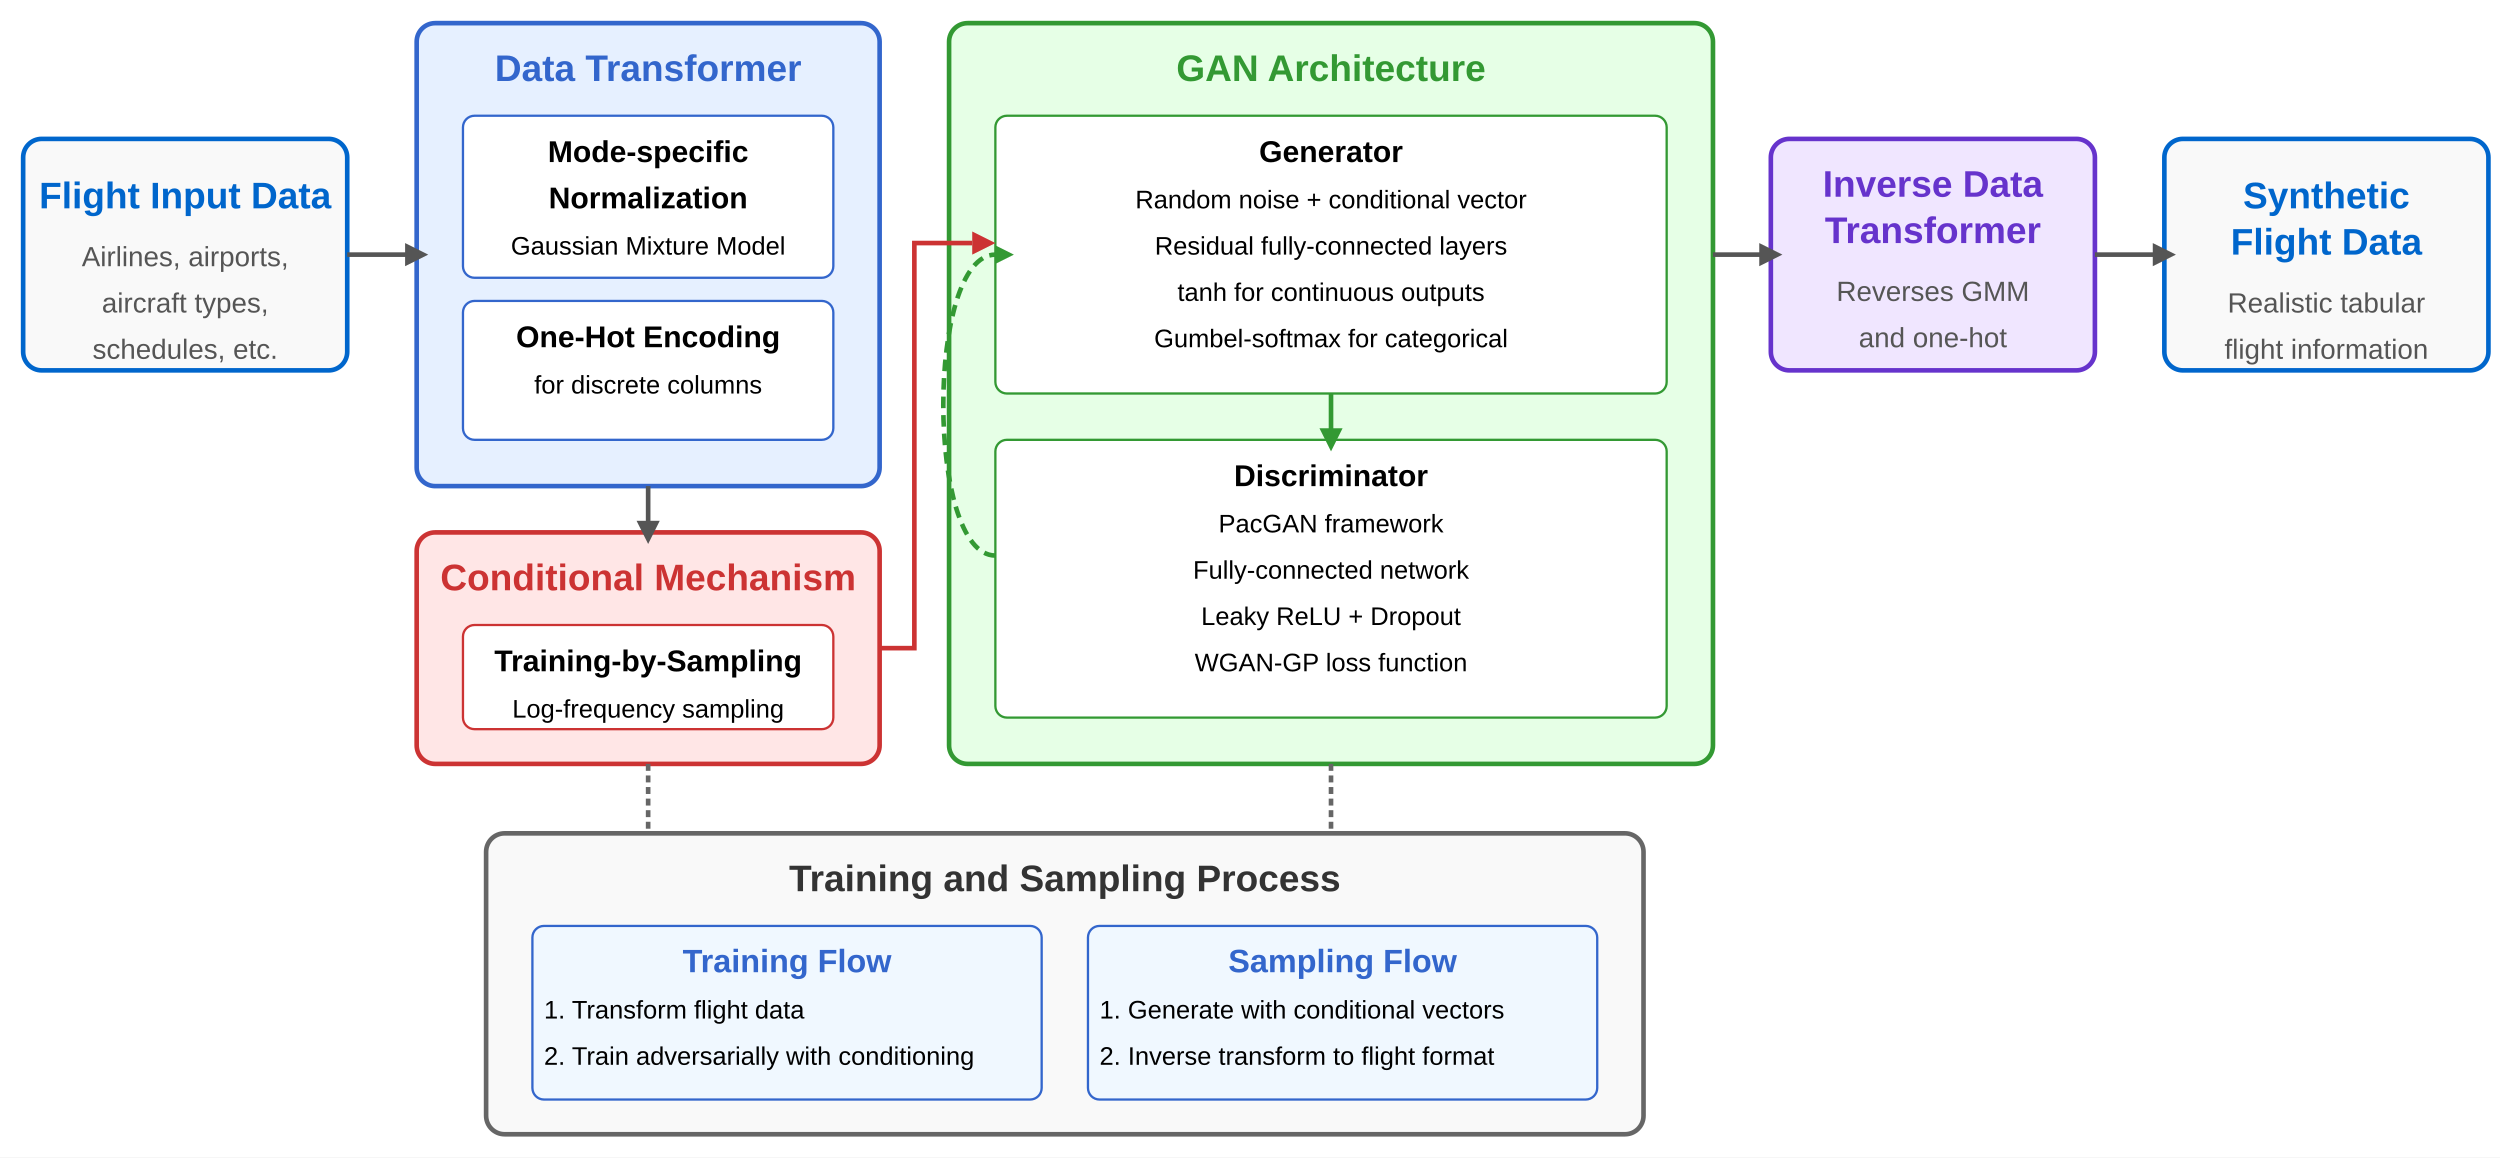
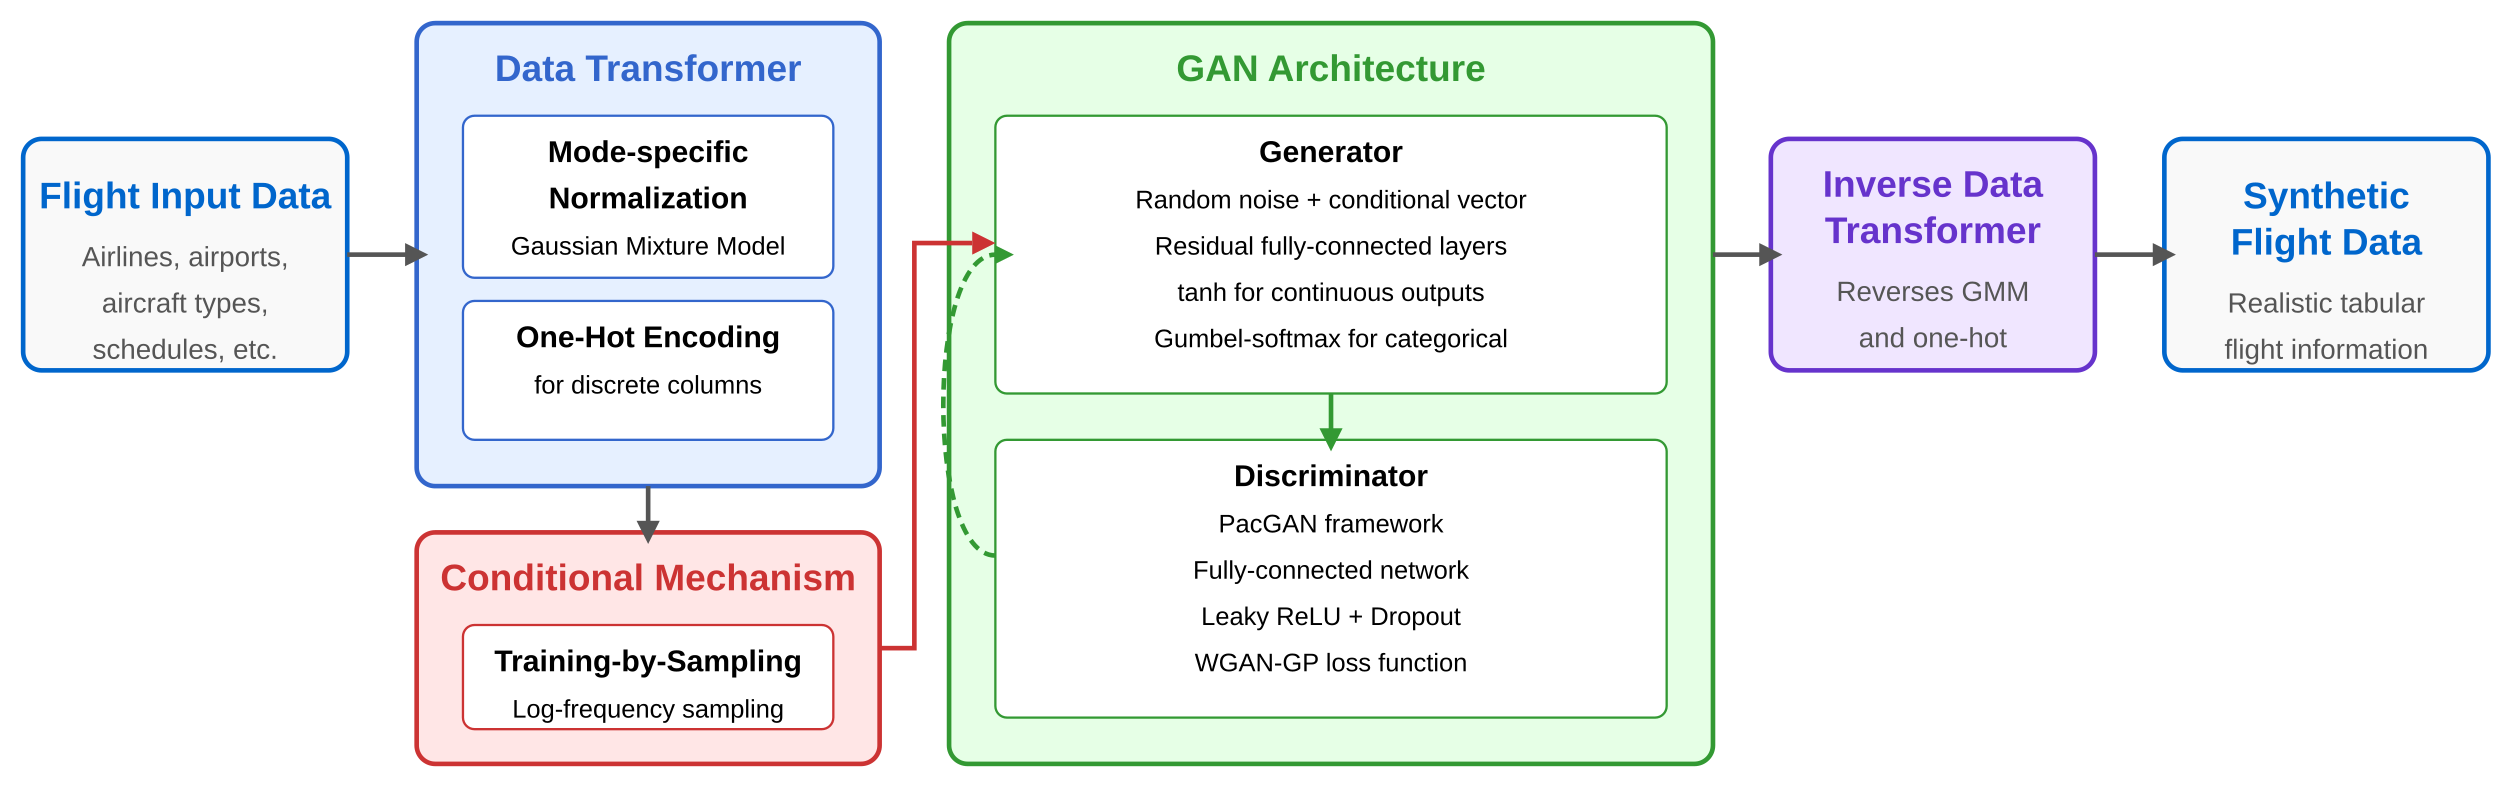
- <svg xmlns="http://www.w3.org/2000/svg" viewBox="40 140 1080 500">
+ <svg xmlns="http://www.w3.org/2000/svg" viewBox="40 140 1080 340">
  <rect x="40" y="100" width="1100" height="540" fill="#fff" />
  <rect x="50" y="200" width="140" height="100" fill="#f9f9f9" stroke="#0066cc" stroke-width="2" rx="8" ry="8" />
  <text x="120" y="230" text-anchor="middle" font-family="Arial" font-size="16" font-weight="bold" fill="#0066cc">Flight Input Data</text>
  <text x="120" y="255" text-anchor="middle" font-family="Arial" font-size="12" fill="#555">Airlines, airports,</text>
  <text x="120" y="275" text-anchor="middle" font-family="Arial" font-size="12" fill="#555">aircraft types,</text>
  <text x="120" y="295" text-anchor="middle" font-family="Arial" font-size="12" fill="#555">schedules, etc.</text>
  <rect x="975" y="200" width="140" height="100" fill="#f9f9f9" stroke="#0066cc" stroke-width="2" rx="8" ry="8" />
  <text x="1045" y="230" text-anchor="middle" font-family="Arial" font-size="16" font-weight="bold" fill="#0066cc">Synthetic</text>
  <text x="1045" y="250" text-anchor="middle" font-family="Arial" font-size="16" font-weight="bold" fill="#0066cc">Flight Data</text>
  <text x="1045" y="275" text-anchor="middle" font-family="Arial" font-size="12" fill="#555">Realistic tabular</text>
  <text x="1045" y="295" text-anchor="middle" font-family="Arial" font-size="12" fill="#555">flight information</text>
  <rect x="220" y="150" width="200" height="200" fill="#e6f0ff" stroke="#3366cc" stroke-width="2" rx="8" ry="8" />
  <text x="320" y="175" text-anchor="middle" font-family="Arial" font-size="16" font-weight="bold" fill="#3366cc">Data Transformer</text>
  <rect x="240" y="190" width="160" height="70" fill="#ffffff" stroke="#3366cc" stroke-width="1" rx="5" ry="5" />
  <text x="320" y="210" text-anchor="middle" font-family="Arial" font-size="13" font-weight="bold">Mode-specific</text>
  <text x="320" y="230" text-anchor="middle" font-family="Arial" font-size="13" font-weight="bold">Normalization</text>
  <text x="320" y="250" text-anchor="middle" font-family="Arial" font-size="11">Gaussian Mixture Model</text>
  <rect x="240" y="270" width="160" height="60" fill="#ffffff" stroke="#3366cc" stroke-width="1" rx="5" ry="5" />
  <text x="320" y="290" text-anchor="middle" font-family="Arial" font-size="13" font-weight="bold">One-Hot Encoding</text>
  <text x="320" y="310" text-anchor="middle" font-family="Arial" font-size="11">for discrete columns</text>
  <rect x="220" y="370" width="200" height="100" fill="#ffe6e6" stroke="#cc3333" stroke-width="2" rx="8" ry="8" />
  <text x="320" y="395" text-anchor="middle" font-family="Arial" font-size="16" font-weight="bold" fill="#cc3333">Conditional Mechanism</text>
  <rect x="240" y="410" width="160" height="45" fill="#ffffff" stroke="#cc3333" stroke-width="1" rx="5" ry="5" />
  <text x="320" y="430" text-anchor="middle" font-family="Arial" font-size="13" font-weight="bold">Training-by-Sampling</text>
  <text x="320" y="450" text-anchor="middle" font-family="Arial" font-size="11">Log-frequency sampling</text>
  <rect x="450" y="150" width="330" height="320" fill="#e6ffe6" stroke="#339933" stroke-width="2" rx="8" ry="8" />
  <text x="615" y="175" text-anchor="middle" font-family="Arial" font-size="16" font-weight="bold" fill="#339933">GAN Architecture</text>
  <rect x="470" y="190" width="290" height="120" fill="#ffffff" stroke="#339933" stroke-width="1" rx="5" ry="5" />
  <text x="615" y="210" text-anchor="middle" font-family="Arial" font-size="13" font-weight="bold">Generator</text>
  <text x="615" y="230" text-anchor="middle" font-family="Arial" font-size="11">Random noise + conditional vector</text>
  <text x="615" y="250" text-anchor="middle" font-family="Arial" font-size="11">Residual fully-connected layers</text>
  <text x="615" y="270" text-anchor="middle" font-family="Arial" font-size="11">tanh for continuous outputs</text>
  <text x="615" y="290" text-anchor="middle" font-family="Arial" font-size="11">Gumbel-softmax for categorical</text>
  <rect x="470" y="330" width="290" height="120" fill="#ffffff" stroke="#339933" stroke-width="1" rx="5" ry="5" />
  <text x="615" y="350" text-anchor="middle" font-family="Arial" font-size="13" font-weight="bold">Discriminator</text>
  <text x="615" y="370" text-anchor="middle" font-family="Arial" font-size="11">PacGAN framework</text>
  <text x="615" y="390" text-anchor="middle" font-family="Arial" font-size="11">Fully-connected network</text>
  <text x="615" y="410" text-anchor="middle" font-family="Arial" font-size="11">Leaky ReLU + Dropout</text>
  <text x="615" y="430" text-anchor="middle" font-family="Arial" font-size="11">WGAN-GP loss function</text>
  <rect x="805" y="200" width="140" height="100" fill="#f0e6ff" stroke="#6633cc" stroke-width="2" rx="8" ry="8" />
  <text x="875" y="225" text-anchor="middle" font-family="Arial" font-size="16" font-weight="bold" fill="#6633cc">Inverse Data</text>
  <text x="875" y="245" text-anchor="middle" font-family="Arial" font-size="16" font-weight="bold" fill="#6633cc">Transformer</text>
  <text x="875" y="270" text-anchor="middle" font-family="Arial" font-size="12" fill="#555">Reverses GMM</text>
  <text x="875" y="290" text-anchor="middle" font-family="Arial" font-size="12" fill="#555">and one-hot</text>
-   <rect x="250" y="500" width="500" height="130" fill="#f9f9f9" stroke="#666666" stroke-width="2" rx="8" ry="8" />
-   <text x="500" y="525" text-anchor="middle" font-family="Arial" font-size="16" font-weight="bold" fill="#333333">Training and Sampling Process</text>
-   <rect x="270" y="540" width="220" height="75" fill="#f0f8ff" stroke="#3366cc" stroke-width="1" rx="5" ry="5" />
-   <text x="380" y="560" text-anchor="middle" font-family="Arial" font-size="14" font-weight="bold" fill="#3366cc">Training Flow</text>
-   <text x="275" y="580" font-family="Arial" font-size="11">1. Transform flight data</text>
-   <text x="275" y="600" font-family="Arial" font-size="11">2. Train adversarially with conditioning</text>
-   <rect x="510" y="540" width="220" height="75" fill="#f0f8ff" stroke="#3366cc" stroke-width="1" rx="5" ry="5" />
-   <text x="620" y="560" text-anchor="middle" font-family="Arial" font-size="14" font-weight="bold" fill="#3366cc">Sampling Flow</text>
-   <text x="515" y="580" font-family="Arial" font-size="11">1. Generate with conditional vectors</text>
-   <text x="515" y="600" font-family="Arial" font-size="11">2. Inverse transform to flight format</text>
  <path d="M190,250 L220,250" stroke="#555555" stroke-width="2" fill="none" />
  <polygon points="215,245 225,250 215,255" fill="#555555" />
  <path d="M320,350 L320,370" stroke="#555555" stroke-width="2" fill="none" />
  <polygon points="315,365 320,375 325,365" fill="#555555" />
  <path d="M420,420 L435,420 L435,245 L460,245" stroke="#cc3333" stroke-width="2" fill="none" />
  <polygon points="460,240 460,250 470,245" fill="#cc3333" />
  <path d="M615,310 L615,330" stroke="#339933" stroke-width="2" fill="none" />
  <polygon points="610,325 615,335 620,325" fill="#339933" />
  <path d="M780,250 L805,250" stroke="#555555" stroke-width="2" fill="none" />
  <polygon points="800,245 810,250 800,255" fill="#555555" />
  <path d="M945,250 L975,250" stroke="#555555" stroke-width="2" fill="none" />
  <polygon points="970,245 980,250 970,255" fill="#555555" />
  <path d="M470,380 C440,380 440,250 470,250" stroke="#339933" stroke-width="2" stroke-dasharray="5,3" fill="none" />
  <polygon points="470,246 470,254 478,250" fill="#339933" />
-   <path d="M320,470 L320,500" stroke="#666666" stroke-width="2" stroke-dasharray="3,2" fill="none" />
-   <path d="M615,470 L615,500" stroke="#666666" stroke-width="2" stroke-dasharray="3,2" fill="none" />
</svg>
